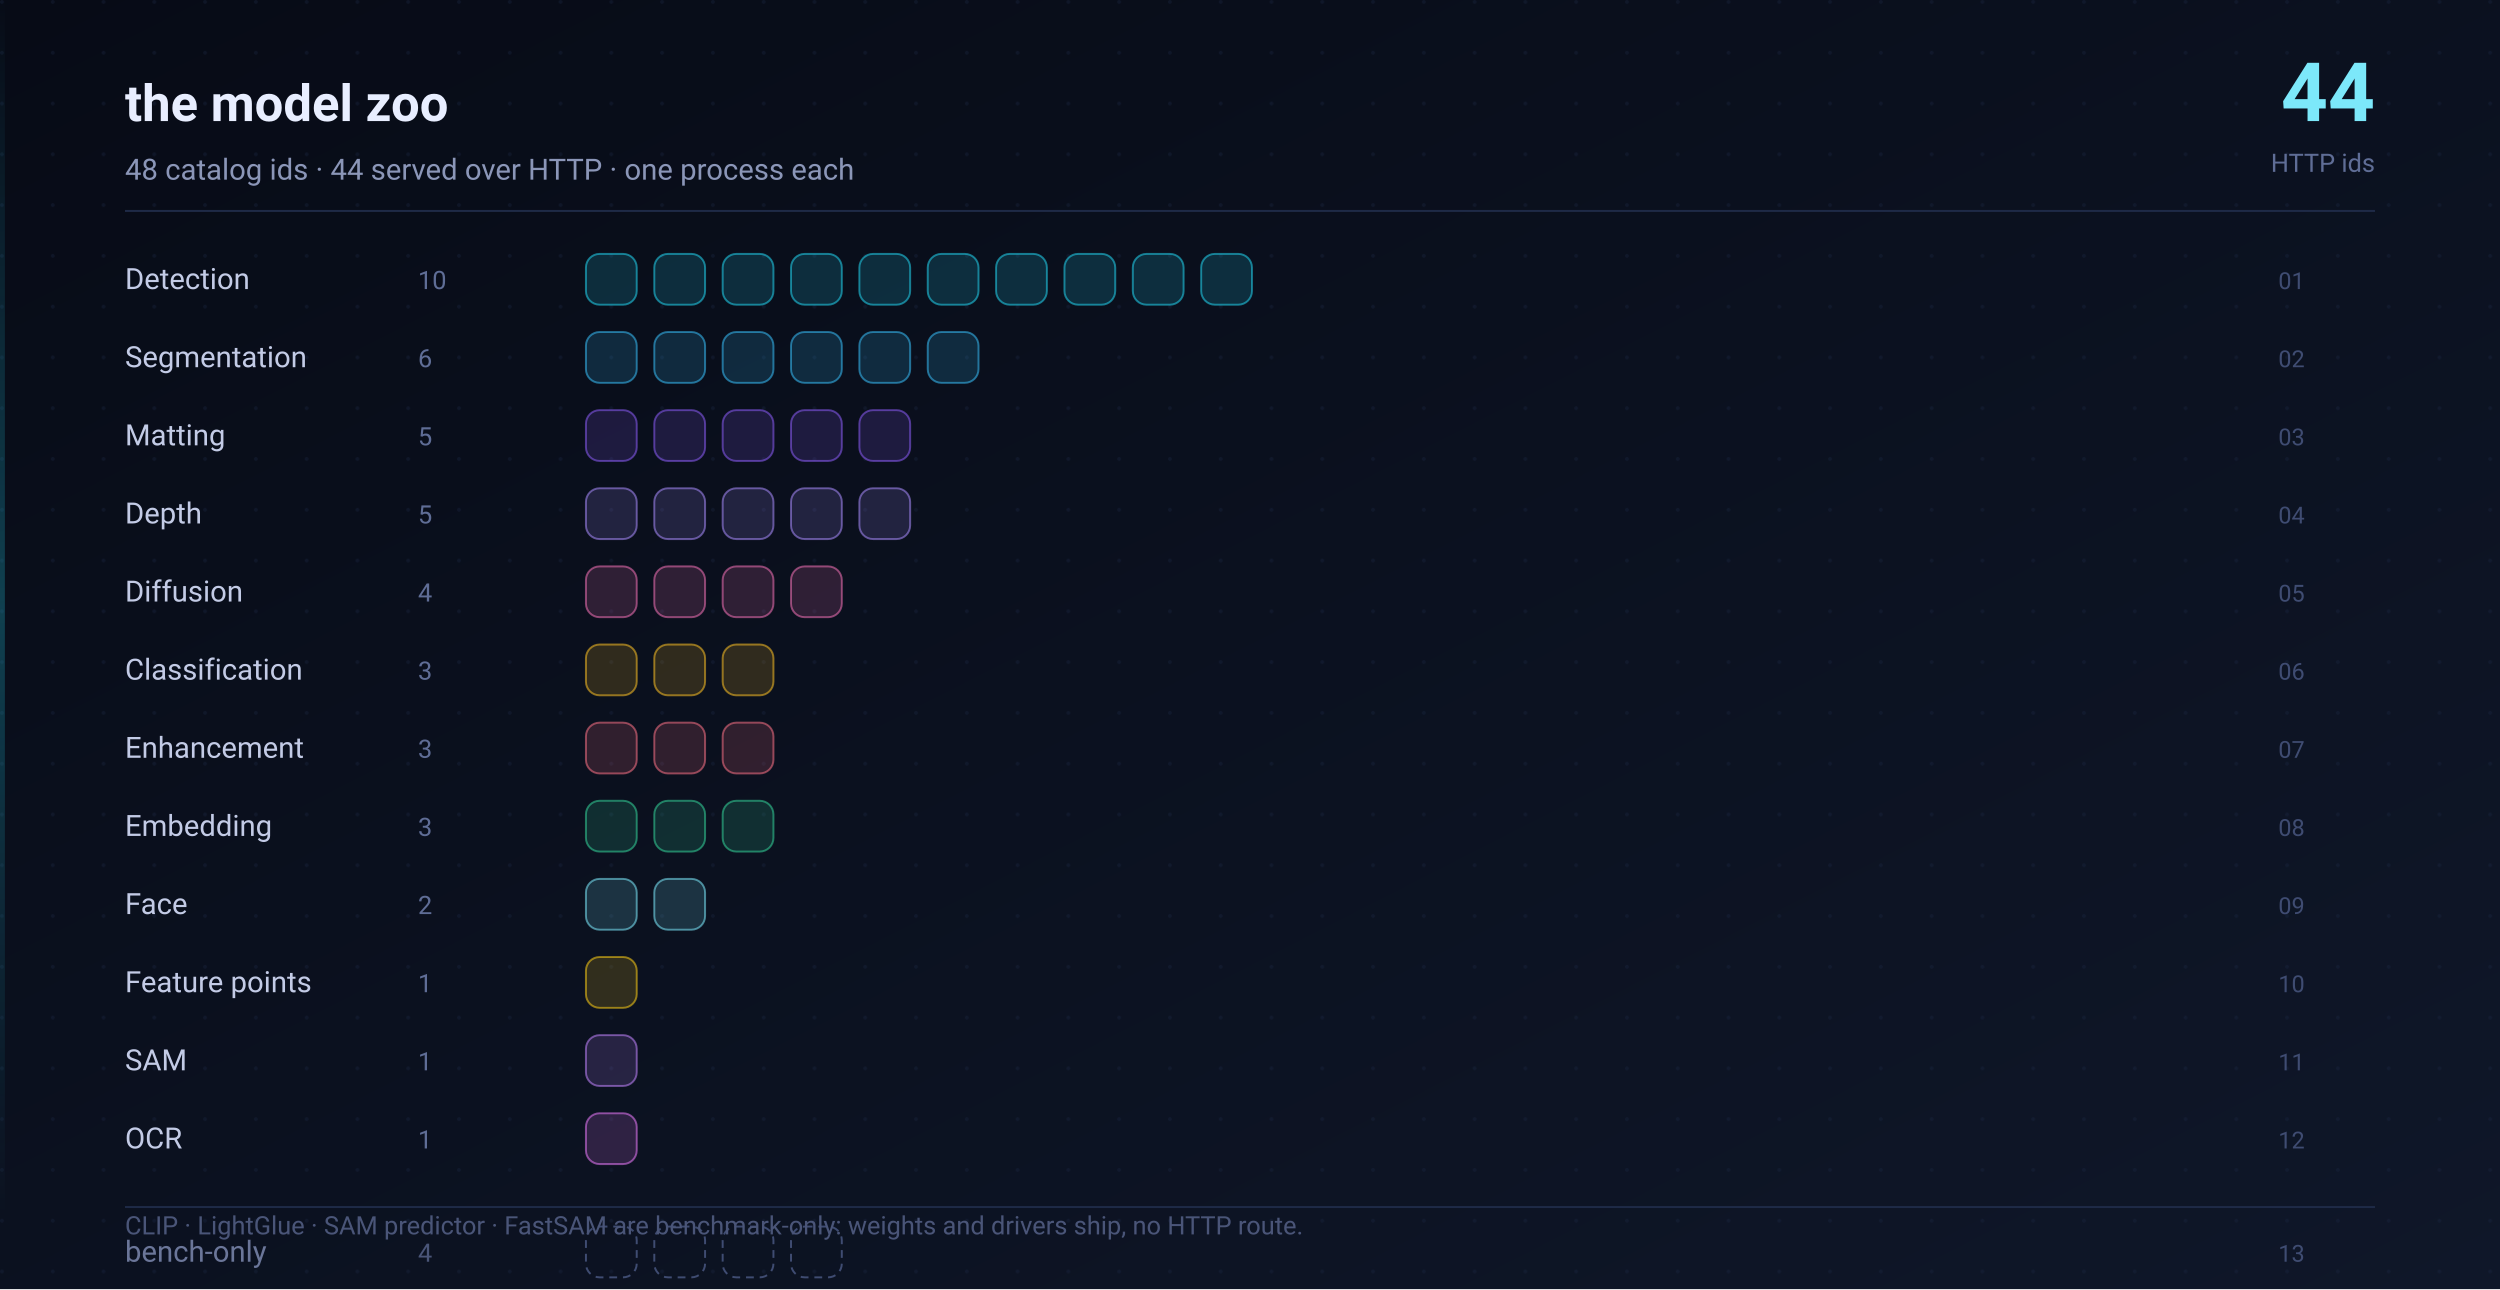
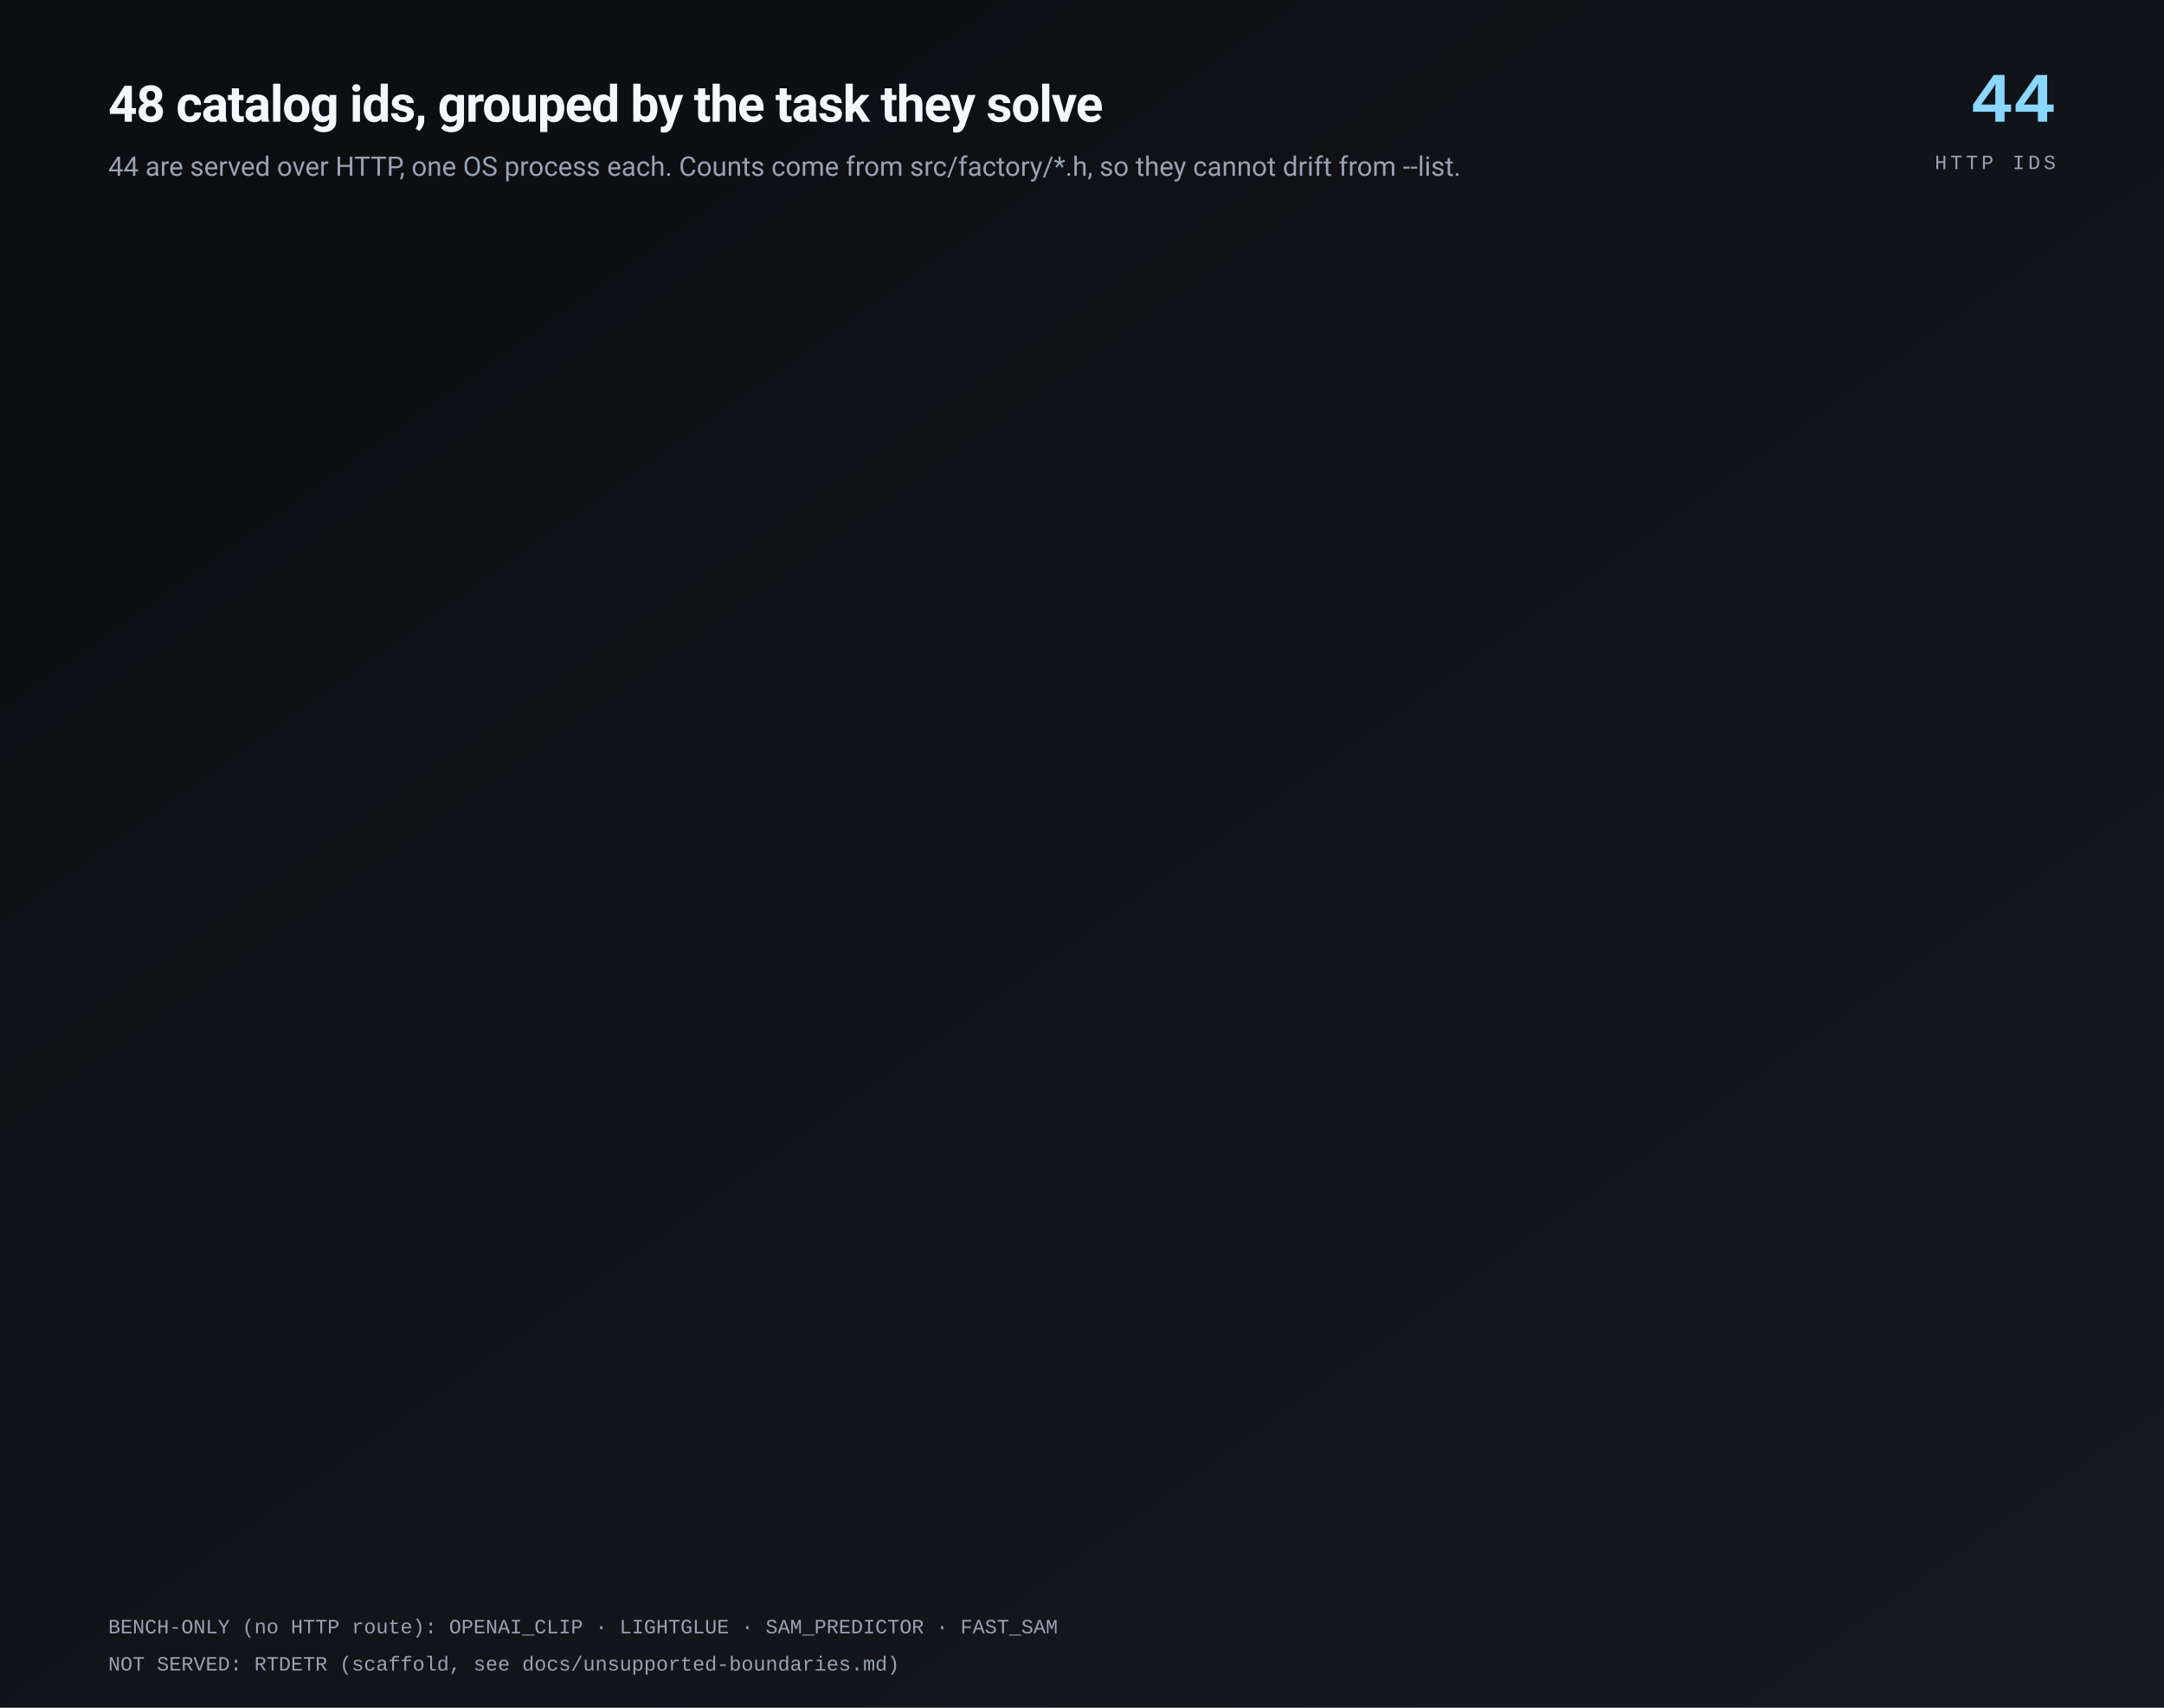
- <svg xmlns="http://www.w3.org/2000/svg" viewBox="0 0 1280 660" width="1280" height="660" role="img" aria-label="model zoo: 48 catalog ids by family">
+ <svg xmlns="http://www.w3.org/2000/svg" viewBox="0 0 1280 1010" width="1280" height="1010" role="img">
  <defs>
-     <linearGradient id="zgbg" x1="0" y1="0" x2="1" y2="1">
-       <stop offset="0%" stop-color="#070b16" />
-       <stop offset="100%" stop-color="#0f1729" />
+     <linearGradient id="bg" x1="0" y1="0" x2="0.9" y2="1">
+       <stop offset="0%" stop-color="#0b0d10" />
+       <stop offset="100%" stop-color="#15191f" />
    </linearGradient>
-     <pattern id="dots" width="26" height="26" patternUnits="userSpaceOnUse">
-       <circle cx="1" cy="1" r="1" fill="#1b2742" />
-     </pattern>
-     <linearGradient id="scan" x1="0" y1="0" x2="0" y2="1">
-       <stop offset="0%" stop-color="#22d3ee" stop-opacity="0" />
-       <stop offset="50%" stop-color="#22d3ee" stop-opacity="0.5" />
-       <stop offset="100%" stop-color="#22d3ee" stop-opacity="0" />
+     <linearGradient id="sheen" x1="0" y1="0" x2="1" y2="0">
+       <stop offset="0%" stop-color="#8ad7ff" stop-opacity="0" />
+       <stop offset="50%" stop-color="#8ad7ff" stop-opacity="0.55" />
+       <stop offset="100%" stop-color="#8ad7ff" stop-opacity="0" />
+       <animate attributeName="x1" values="-0.4;1.1" dur="7s" repeatCount="indefinite" />
+       <animate attributeName="x2" values="0;1.5" dur="7s" repeatCount="indefinite" />
    </linearGradient>
  </defs>
-   <rect width="1280" height="660" fill="url(#zgbg)" />
-   <rect width="1280" height="660" fill="url(#dots)" opacity="0.35" />
+   <rect width="1280" height="1010" fill="url(#bg)" />
  <g font-family="ui-sans-serif,-apple-system,'Segoe UI',Roboto,Helvetica,Arial,sans-serif">
-     <text x="64" y="62" fill="#e8eeff" font-size="26" font-weight="700">the model zoo</text>
-     <text x="64" y="92" fill="#8b96b8" font-size="15">48 catalog ids · 44 served over HTTP · one process each</text>
-     <text x="1216" y="62" fill="#7ce8fa" font-size="42" font-weight="700" text-anchor="end">44</text>
-     <text x="1216" y="88" fill="#5f6d96" font-size="13" text-anchor="end">HTTP ids</text>
-     <line x1="64" y1="108" x2="1216" y2="108" stroke="#1e2a47" />
-     <text x="64" y="148" fill="#c3cbe6" font-size="15">Detection</text>
-     <text x="214" y="148" fill="#5f6d96" font-size="13">10</text>
-     <rect x="300" y="130" width="26" height="26" rx="7" fill="#22d3ee" fill-opacity="0.16" stroke="#22d3ee" stroke-opacity="0.55">
-       <animate attributeName="fill-opacity" values="0.14;0.85;0.14" dur="3.6s" begin="0.0s" repeatCount="indefinite" />
-     </rect>
-     <rect x="335" y="130" width="26" height="26" rx="7" fill="#22d3ee" fill-opacity="0.16" stroke="#22d3ee" stroke-opacity="0.55">
-       <animate attributeName="fill-opacity" values="0.14;0.85;0.14" dur="3.6s" begin="0.06s" repeatCount="indefinite" />
-     </rect>
-     <rect x="370" y="130" width="26" height="26" rx="7" fill="#22d3ee" fill-opacity="0.16" stroke="#22d3ee" stroke-opacity="0.55">
-       <animate attributeName="fill-opacity" values="0.14;0.85;0.14" dur="3.6s" begin="0.12s" repeatCount="indefinite" />
-     </rect>
-     <rect x="405" y="130" width="26" height="26" rx="7" fill="#22d3ee" fill-opacity="0.16" stroke="#22d3ee" stroke-opacity="0.55">
-       <animate attributeName="fill-opacity" values="0.14;0.85;0.14" dur="3.6s" begin="0.18s" repeatCount="indefinite" />
-     </rect>
-     <rect x="440" y="130" width="26" height="26" rx="7" fill="#22d3ee" fill-opacity="0.16" stroke="#22d3ee" stroke-opacity="0.55">
-       <animate attributeName="fill-opacity" values="0.14;0.85;0.14" dur="3.6s" begin="0.24s" repeatCount="indefinite" />
-     </rect>
-     <rect x="475" y="130" width="26" height="26" rx="7" fill="#22d3ee" fill-opacity="0.16" stroke="#22d3ee" stroke-opacity="0.55">
-       <animate attributeName="fill-opacity" values="0.14;0.85;0.14" dur="3.6s" begin="0.3s" repeatCount="indefinite" />
-     </rect>
-     <rect x="510" y="130" width="26" height="26" rx="7" fill="#22d3ee" fill-opacity="0.16" stroke="#22d3ee" stroke-opacity="0.55">
-       <animate attributeName="fill-opacity" values="0.14;0.85;0.14" dur="3.6s" begin="0.36s" repeatCount="indefinite" />
-     </rect>
-     <rect x="545" y="130" width="26" height="26" rx="7" fill="#22d3ee" fill-opacity="0.16" stroke="#22d3ee" stroke-opacity="0.55">
-       <animate attributeName="fill-opacity" values="0.14;0.85;0.14" dur="3.6s" begin="0.42s" repeatCount="indefinite" />
-     </rect>
-     <rect x="580" y="130" width="26" height="26" rx="7" fill="#22d3ee" fill-opacity="0.16" stroke="#22d3ee" stroke-opacity="0.55">
-       <animate attributeName="fill-opacity" values="0.14;0.85;0.14" dur="3.6s" begin="0.48s" repeatCount="indefinite" />
-     </rect>
-     <rect x="615" y="130" width="26" height="26" rx="7" fill="#22d3ee" fill-opacity="0.16" stroke="#22d3ee" stroke-opacity="0.55">
-       <animate attributeName="fill-opacity" values="0.14;0.85;0.14" dur="3.6s" begin="0.54s" repeatCount="indefinite" />
-     </rect>
-     <text x="1180" y="148" fill="#3f4c72" font-size="12" text-anchor="end">01</text>
-     <text x="64" y="188" fill="#c3cbe6" font-size="15">Segmentation</text>
-     <text x="214" y="188" fill="#5f6d96" font-size="13">6</text>
-     <rect x="300" y="170" width="26" height="26" rx="7" fill="#38bdf8" fill-opacity="0.16" stroke="#38bdf8" stroke-opacity="0.55">
-       <animate attributeName="fill-opacity" values="0.14;0.85;0.14" dur="3.6s" begin="0.11s" repeatCount="indefinite" />
-     </rect>
-     <rect x="335" y="170" width="26" height="26" rx="7" fill="#38bdf8" fill-opacity="0.16" stroke="#38bdf8" stroke-opacity="0.55">
-       <animate attributeName="fill-opacity" values="0.14;0.85;0.14" dur="3.6s" begin="0.17s" repeatCount="indefinite" />
-     </rect>
-     <rect x="370" y="170" width="26" height="26" rx="7" fill="#38bdf8" fill-opacity="0.16" stroke="#38bdf8" stroke-opacity="0.55">
-       <animate attributeName="fill-opacity" values="0.14;0.85;0.14" dur="3.6s" begin="0.23s" repeatCount="indefinite" />
-     </rect>
-     <rect x="405" y="170" width="26" height="26" rx="7" fill="#38bdf8" fill-opacity="0.16" stroke="#38bdf8" stroke-opacity="0.55">
-       <animate attributeName="fill-opacity" values="0.14;0.85;0.14" dur="3.6s" begin="0.29s" repeatCount="indefinite" />
-     </rect>
-     <rect x="440" y="170" width="26" height="26" rx="7" fill="#38bdf8" fill-opacity="0.16" stroke="#38bdf8" stroke-opacity="0.55">
-       <animate attributeName="fill-opacity" values="0.14;0.85;0.14" dur="3.6s" begin="0.35s" repeatCount="indefinite" />
-     </rect>
-     <rect x="475" y="170" width="26" height="26" rx="7" fill="#38bdf8" fill-opacity="0.16" stroke="#38bdf8" stroke-opacity="0.55">
-       <animate attributeName="fill-opacity" values="0.14;0.85;0.14" dur="3.6s" begin="0.41s" repeatCount="indefinite" />
-     </rect>
-     <text x="1180" y="188" fill="#3f4c72" font-size="12" text-anchor="end">02</text>
-     <text x="64" y="228" fill="#c3cbe6" font-size="15">Matting</text>
-     <text x="214" y="228" fill="#5f6d96" font-size="13">5</text>
-     <rect x="300" y="210" width="26" height="26" rx="7" fill="#8b5cf6" fill-opacity="0.16" stroke="#8b5cf6" stroke-opacity="0.55">
-       <animate attributeName="fill-opacity" values="0.14;0.85;0.14" dur="3.6s" begin="0.22s" repeatCount="indefinite" />
-     </rect>
-     <rect x="335" y="210" width="26" height="26" rx="7" fill="#8b5cf6" fill-opacity="0.16" stroke="#8b5cf6" stroke-opacity="0.55">
-       <animate attributeName="fill-opacity" values="0.14;0.85;0.14" dur="3.6s" begin="0.28s" repeatCount="indefinite" />
-     </rect>
-     <rect x="370" y="210" width="26" height="26" rx="7" fill="#8b5cf6" fill-opacity="0.16" stroke="#8b5cf6" stroke-opacity="0.55">
-       <animate attributeName="fill-opacity" values="0.14;0.85;0.14" dur="3.6s" begin="0.34s" repeatCount="indefinite" />
-     </rect>
-     <rect x="405" y="210" width="26" height="26" rx="7" fill="#8b5cf6" fill-opacity="0.16" stroke="#8b5cf6" stroke-opacity="0.55">
-       <animate attributeName="fill-opacity" values="0.14;0.85;0.14" dur="3.6s" begin="0.4s" repeatCount="indefinite" />
-     </rect>
-     <rect x="440" y="210" width="26" height="26" rx="7" fill="#8b5cf6" fill-opacity="0.16" stroke="#8b5cf6" stroke-opacity="0.55">
-       <animate attributeName="fill-opacity" values="0.14;0.85;0.14" dur="3.6s" begin="0.46s" repeatCount="indefinite" />
-     </rect>
-     <text x="1180" y="228" fill="#3f4c72" font-size="12" text-anchor="end">03</text>
-     <text x="64" y="268" fill="#c3cbe6" font-size="15">Depth</text>
-     <text x="214" y="268" fill="#5f6d96" font-size="13">5</text>
-     <rect x="300" y="250" width="26" height="26" rx="7" fill="#a78bfa" fill-opacity="0.16" stroke="#a78bfa" stroke-opacity="0.55">
-       <animate attributeName="fill-opacity" values="0.14;0.85;0.14" dur="3.6s" begin="0.33s" repeatCount="indefinite" />
-     </rect>
-     <rect x="335" y="250" width="26" height="26" rx="7" fill="#a78bfa" fill-opacity="0.16" stroke="#a78bfa" stroke-opacity="0.55">
-       <animate attributeName="fill-opacity" values="0.14;0.85;0.14" dur="3.6s" begin="0.39s" repeatCount="indefinite" />
-     </rect>
-     <rect x="370" y="250" width="26" height="26" rx="7" fill="#a78bfa" fill-opacity="0.16" stroke="#a78bfa" stroke-opacity="0.55">
-       <animate attributeName="fill-opacity" values="0.14;0.85;0.14" dur="3.6s" begin="0.45s" repeatCount="indefinite" />
-     </rect>
-     <rect x="405" y="250" width="26" height="26" rx="7" fill="#a78bfa" fill-opacity="0.16" stroke="#a78bfa" stroke-opacity="0.55">
-       <animate attributeName="fill-opacity" values="0.14;0.85;0.14" dur="3.6s" begin="0.51s" repeatCount="indefinite" />
-     </rect>
-     <rect x="440" y="250" width="26" height="26" rx="7" fill="#a78bfa" fill-opacity="0.16" stroke="#a78bfa" stroke-opacity="0.55">
-       <animate attributeName="fill-opacity" values="0.14;0.85;0.14" dur="3.6s" begin="0.57s" repeatCount="indefinite" />
-     </rect>
-     <text x="1180" y="268" fill="#3f4c72" font-size="12" text-anchor="end">04</text>
-     <text x="64" y="308" fill="#c3cbe6" font-size="15">Diffusion</text>
-     <text x="214" y="308" fill="#5f6d96" font-size="13">4</text>
-     <rect x="300" y="290" width="26" height="26" rx="7" fill="#f472b6" fill-opacity="0.16" stroke="#f472b6" stroke-opacity="0.55">
-       <animate attributeName="fill-opacity" values="0.14;0.85;0.14" dur="3.6s" begin="0.44s" repeatCount="indefinite" />
-     </rect>
-     <rect x="335" y="290" width="26" height="26" rx="7" fill="#f472b6" fill-opacity="0.16" stroke="#f472b6" stroke-opacity="0.55">
-       <animate attributeName="fill-opacity" values="0.14;0.85;0.14" dur="3.6s" begin="0.5s" repeatCount="indefinite" />
-     </rect>
-     <rect x="370" y="290" width="26" height="26" rx="7" fill="#f472b6" fill-opacity="0.16" stroke="#f472b6" stroke-opacity="0.55">
-       <animate attributeName="fill-opacity" values="0.14;0.85;0.14" dur="3.6s" begin="0.56s" repeatCount="indefinite" />
-     </rect>
-     <rect x="405" y="290" width="26" height="26" rx="7" fill="#f472b6" fill-opacity="0.16" stroke="#f472b6" stroke-opacity="0.55">
-       <animate attributeName="fill-opacity" values="0.14;0.85;0.14" dur="3.6s" begin="0.62s" repeatCount="indefinite" />
-     </rect>
-     <text x="1180" y="308" fill="#3f4c72" font-size="12" text-anchor="end">05</text>
-     <text x="64" y="348" fill="#c3cbe6" font-size="15">Classification</text>
-     <text x="214" y="348" fill="#5f6d96" font-size="13">3</text>
-     <rect x="300" y="330" width="26" height="26" rx="7" fill="#fbbf24" fill-opacity="0.16" stroke="#fbbf24" stroke-opacity="0.55">
-       <animate attributeName="fill-opacity" values="0.14;0.85;0.14" dur="3.6s" begin="0.55s" repeatCount="indefinite" />
-     </rect>
-     <rect x="335" y="330" width="26" height="26" rx="7" fill="#fbbf24" fill-opacity="0.16" stroke="#fbbf24" stroke-opacity="0.55">
-       <animate attributeName="fill-opacity" values="0.14;0.85;0.14" dur="3.6s" begin="0.61s" repeatCount="indefinite" />
-     </rect>
-     <rect x="370" y="330" width="26" height="26" rx="7" fill="#fbbf24" fill-opacity="0.16" stroke="#fbbf24" stroke-opacity="0.55">
-       <animate attributeName="fill-opacity" values="0.14;0.85;0.14" dur="3.6s" begin="0.67s" repeatCount="indefinite" />
-     </rect>
-     <text x="1180" y="348" fill="#3f4c72" font-size="12" text-anchor="end">06</text>
-     <text x="64" y="388" fill="#c3cbe6" font-size="15">Enhancement</text>
-     <text x="214" y="388" fill="#5f6d96" font-size="13">3</text>
-     <rect x="300" y="370" width="26" height="26" rx="7" fill="#fb7185" fill-opacity="0.16" stroke="#fb7185" stroke-opacity="0.55">
-       <animate attributeName="fill-opacity" values="0.14;0.85;0.14" dur="3.6s" begin="0.66s" repeatCount="indefinite" />
-     </rect>
-     <rect x="335" y="370" width="26" height="26" rx="7" fill="#fb7185" fill-opacity="0.16" stroke="#fb7185" stroke-opacity="0.55">
-       <animate attributeName="fill-opacity" values="0.14;0.85;0.14" dur="3.6s" begin="0.72s" repeatCount="indefinite" />
-     </rect>
-     <rect x="370" y="370" width="26" height="26" rx="7" fill="#fb7185" fill-opacity="0.16" stroke="#fb7185" stroke-opacity="0.55">
-       <animate attributeName="fill-opacity" values="0.14;0.85;0.14" dur="3.6s" begin="0.78s" repeatCount="indefinite" />
-     </rect>
-     <text x="1180" y="388" fill="#3f4c72" font-size="12" text-anchor="end">07</text>
-     <text x="64" y="428" fill="#c3cbe6" font-size="15">Embedding</text>
-     <text x="214" y="428" fill="#5f6d96" font-size="13">3</text>
-     <rect x="300" y="410" width="26" height="26" rx="7" fill="#34d399" fill-opacity="0.16" stroke="#34d399" stroke-opacity="0.55">
-       <animate attributeName="fill-opacity" values="0.14;0.85;0.14" dur="3.6s" begin="0.77s" repeatCount="indefinite" />
-     </rect>
-     <rect x="335" y="410" width="26" height="26" rx="7" fill="#34d399" fill-opacity="0.16" stroke="#34d399" stroke-opacity="0.55">
-       <animate attributeName="fill-opacity" values="0.14;0.85;0.14" dur="3.6s" begin="0.83s" repeatCount="indefinite" />
-     </rect>
-     <rect x="370" y="410" width="26" height="26" rx="7" fill="#34d399" fill-opacity="0.16" stroke="#34d399" stroke-opacity="0.55">
-       <animate attributeName="fill-opacity" values="0.14;0.85;0.14" dur="3.6s" begin="0.89s" repeatCount="indefinite" />
-     </rect>
-     <text x="1180" y="428" fill="#3f4c72" font-size="12" text-anchor="end">08</text>
-     <text x="64" y="468" fill="#c3cbe6" font-size="15">Face</text>
-     <text x="214" y="468" fill="#5f6d96" font-size="13">2</text>
-     <rect x="300" y="450" width="26" height="26" rx="7" fill="#7ce8fa" fill-opacity="0.16" stroke="#7ce8fa" stroke-opacity="0.55">
-       <animate attributeName="fill-opacity" values="0.14;0.85;0.14" dur="3.6s" begin="0.88s" repeatCount="indefinite" />
-     </rect>
-     <rect x="335" y="450" width="26" height="26" rx="7" fill="#7ce8fa" fill-opacity="0.16" stroke="#7ce8fa" stroke-opacity="0.55">
-       <animate attributeName="fill-opacity" values="0.14;0.85;0.14" dur="3.6s" begin="0.94s" repeatCount="indefinite" />
-     </rect>
-     <text x="1180" y="468" fill="#3f4c72" font-size="12" text-anchor="end">09</text>
-     <text x="64" y="508" fill="#c3cbe6" font-size="15">Feature points</text>
-     <text x="214" y="508" fill="#5f6d96" font-size="13">1</text>
-     <rect x="300" y="490" width="26" height="26" rx="7" fill="#facc15" fill-opacity="0.16" stroke="#facc15" stroke-opacity="0.55">
-       <animate attributeName="fill-opacity" values="0.14;0.85;0.14" dur="3.6s" begin="0.99s" repeatCount="indefinite" />
-     </rect>
-     <text x="1180" y="508" fill="#3f4c72" font-size="12" text-anchor="end">10</text>
-     <text x="64" y="548" fill="#c3cbe6" font-size="15">SAM</text>
-     <text x="214" y="548" fill="#5f6d96" font-size="13">1</text>
-     <rect x="300" y="530" width="26" height="26" rx="7" fill="#c084fc" fill-opacity="0.16" stroke="#c084fc" stroke-opacity="0.55">
-       <animate attributeName="fill-opacity" values="0.14;0.85;0.14" dur="3.6s" begin="1.1s" repeatCount="indefinite" />
-     </rect>
-     <text x="1180" y="548" fill="#3f4c72" font-size="12" text-anchor="end">11</text>
-     <text x="64" y="588" fill="#c3cbe6" font-size="15">OCR</text>
-     <text x="214" y="588" fill="#5f6d96" font-size="13">1</text>
-     <rect x="300" y="570" width="26" height="26" rx="7" fill="#e879f9" fill-opacity="0.16" stroke="#e879f9" stroke-opacity="0.55">
-       <animate attributeName="fill-opacity" values="0.14;0.85;0.14" dur="3.6s" begin="1.21s" repeatCount="indefinite" />
-     </rect>
-     <text x="1180" y="588" fill="#3f4c72" font-size="12" text-anchor="end">12</text>
-     <line x1="64" y1="618" x2="1216" y2="618" stroke="#1e2a47" />
-     <text x="64" y="646" fill="#6b7699" font-size="15">bench-only</text>
-     <text x="214" y="646" fill="#4a5578" font-size="13">4</text>
-     <rect x="300" y="628" width="26" height="26" rx="7" fill="none" stroke="#3f4c72" stroke-dasharray="4 3">
-       <animate attributeName="stroke-opacity" values="0.3;0.9;0.3" dur="4s" begin="0.0s" repeatCount="indefinite" />
-     </rect>
-     <rect x="335" y="628" width="26" height="26" rx="7" fill="none" stroke="#3f4c72" stroke-dasharray="4 3">
-       <animate attributeName="stroke-opacity" values="0.3;0.9;0.3" dur="4s" begin="0.2s" repeatCount="indefinite" />
-     </rect>
-     <rect x="370" y="628" width="26" height="26" rx="7" fill="none" stroke="#3f4c72" stroke-dasharray="4 3">
-       <animate attributeName="stroke-opacity" values="0.3;0.9;0.3" dur="4s" begin="0.4s" repeatCount="indefinite" />
-     </rect>
-     <rect x="405" y="628" width="26" height="26" rx="7" fill="none" stroke="#3f4c72" stroke-dasharray="4 3">
-       <animate attributeName="stroke-opacity" values="0.3;0.9;0.3" dur="4s" begin="0.6s" repeatCount="indefinite" />
-     </rect>
-     <text x="1180" y="646" fill="#3f4c72" font-size="12" text-anchor="end">13</text>
-     <text x="64" y="632" fill="#4a5578" font-size="13">CLIP · LightGlue · SAM predictor · FastSAM are benchmark-only: weights and drivers ship, no HTTP route.</text>
-     <rect x="0" y="0" width="2.5" height="620" fill="url(#scan)" opacity="0.5">
-       <animate attributeName="x" values="0;1280" dur="9s" repeatCount="indefinite" />
-     </rect>
+     <text x="64" y="72" fill="#f4f7fb" font-size="30" font-weight="700" letter-spacing="-0.6">48 catalog ids, grouped by the task they solve</text>
+     <text x="64" y="104" fill="#98a2b3" font-size="16">44 are served over HTTP, one OS process each. Counts come from src/factory/*.h, so they cannot drift from --list.</text>
+     <text x="1216" y="72" fill="#8ad7ff" font-size="42" font-weight="700" text-anchor="end" font-family="ui-monospace,SFMono-Regular,Menlo,Consolas,'Liberation Mono',monospace">44</text>
+     <text x="1216" y="100" fill="#98a2b3" font-size="12" text-anchor="end" font-family="ui-monospace,SFMono-Regular,Menlo,Consolas,'Liberation Mono',monospace" letter-spacing="2">HTTP IDS</text>
+   </g>
+   <g opacity="0" transform="translate(0,8)">
+     <animate attributeName="opacity" values="0;1" dur="0.6s" begin="0.00s" fill="freeze" />
+     <animateTransform attributeName="transform" type="translate" values="0,8;0,0" dur="0.6s" begin="0.00s" fill="freeze" />
+     <rect x="64" y="150" width="380" height="196" rx="18" fill="#ffffff" fill-opacity="0.045" stroke="#ffffff" stroke-opacity="0.12" />
+     <rect x="64" y="150" width="380" height="1" rx="0.5" fill="#ffffff" fill-opacity="0.18" />
+     <g transform="translate(88,180)" fill="none" stroke="#8ad7ff" stroke-width="1.6" stroke-linecap="round" stroke-linejoin="round" color="#8ad7ff">
+       <g transform="scale(1.15)">
+         <rect x="3" y="4" width="18" height="14" rx="2" />
+         <rect x="7" y="8" width="7" height="6" rx="1" />
+         <line x1="14" y1="11" x2="19" y2="11" />
+       </g>
+     </g>
+     <g font-family="ui-sans-serif,-apple-system,'Segoe UI',Roboto,Helvetica,Arial,sans-serif">
+       <text x="144" y="192" fill="#f4f7fb" font-size="19" font-weight="600">Detection</text>
+       <text x="144" y="214" fill="#98a2b3" font-size="13">目标检测</text>
+       <text x="88" y="258" fill="#98a2b3" font-size="13">boxes + class + score for every object in the frame</text>
+       <text x="88" y="302" fill="#f4f7fb" font-size="11.5" font-family="ui-monospace,SFMono-Regular,Menlo,Consolas,'Liberation Mono',monospace" opacity="0.75">yolov8 n/s/l/x · yolov5l · yolov6s · yolov7/7x · nanodet×2</text>
+       <text x="420" y="192" fill="#8ad7ff" font-size="13" text-anchor="end" font-family="ui-monospace,SFMono-Regular,Menlo,Consolas,'Liberation Mono',monospace">10</text>
+     </g>
+   </g>
+   <g opacity="0" transform="translate(0,8)">
+     <animate attributeName="opacity" values="0;1" dur="0.6s" begin="0.05s" fill="freeze" />
+     <animateTransform attributeName="transform" type="translate" values="0,8;0,0" dur="0.6s" begin="0.05s" fill="freeze" />
+     <rect x="466" y="150" width="380" height="196" rx="18" fill="#ffffff" fill-opacity="0.045" stroke="#ffffff" stroke-opacity="0.12" />
+     <rect x="466" y="150" width="380" height="1" rx="0.5" fill="#ffffff" fill-opacity="0.18" />
+     <g transform="translate(490,180)" fill="none" stroke="#8ad7ff" stroke-width="1.6" stroke-linecap="round" stroke-linejoin="round" color="#8ad7ff">
+       <g transform="scale(1.15)">
+         <circle cx="12" cy="12" r="8" />
+         <circle cx="9" cy="10" r="0.9" fill="currentColor" stroke="none" />
+         <circle cx="15" cy="10" r="0.9" fill="currentColor" stroke="none" />
+         <path d="M8.5 15c1 1.4 2.2 2 3.5 2s2.5-.6 3.5-2" />
+       </g>
+     </g>
+     <g font-family="ui-sans-serif,-apple-system,'Segoe UI',Roboto,Helvetica,Arial,sans-serif">
+       <text x="546" y="192" fill="#f4f7fb" font-size="19" font-weight="600">Face</text>
+       <text x="546" y="214" fill="#98a2b3" font-size="13">人脸检测</text>
+       <text x="490" y="258" fill="#98a2b3" font-size="13">face boxes with five landmarks, ready for align/crop</text>
+       <text x="490" y="302" fill="#f4f7fb" font-size="11.5" font-family="ui-monospace,SFMono-Regular,Menlo,Consolas,'Liberation Mono',monospace" opacity="0.75">libface (YuNet) · centerface</text>
+       <text x="822" y="192" fill="#8ad7ff" font-size="13" text-anchor="end" font-family="ui-monospace,SFMono-Regular,Menlo,Consolas,'Liberation Mono',monospace">02</text>
+     </g>
+   </g>
+   <g opacity="0" transform="translate(0,8)">
+     <animate attributeName="opacity" values="0;1" dur="0.6s" begin="0.10s" fill="freeze" />
+     <animateTransform attributeName="transform" type="translate" values="0,8;0,0" dur="0.6s" begin="0.10s" fill="freeze" />
+     <rect x="868" y="150" width="380" height="196" rx="18" fill="#ffffff" fill-opacity="0.045" stroke="#ffffff" stroke-opacity="0.12" />
+     <rect x="868" y="150" width="380" height="1" rx="0.5" fill="#ffffff" fill-opacity="0.18" />
+     <g transform="translate(892,180)" fill="none" stroke="#8ad7ff" stroke-width="1.6" stroke-linecap="round" stroke-linejoin="round" color="#8ad7ff">
+       <g transform="scale(1.15)">
+         <rect x="3" y="4" width="18" height="14" rx="2" />
+         <path d="M3 12h18" />
+         <path d="M7 12v6M13 12v6" />
+       </g>
+     </g>
+     <g font-family="ui-sans-serif,-apple-system,'Segoe UI',Roboto,Helvetica,Arial,sans-serif">
+       <text x="948" y="192" fill="#f4f7fb" font-size="19" font-weight="600">Segmentation</text>
+       <text x="948" y="214" fill="#98a2b3" font-size="13">语义分割</text>
+       <text x="892" y="258" fill="#98a2b3" font-size="13">per-pixel class mask at the requested resolution</text>
+       <text x="892" y="302" fill="#f4f7fb" font-size="11.5" font-family="ui-monospace,SFMono-Regular,Menlo,Consolas,'Liberation Mono',monospace" opacity="0.75">bisenetv2 · pphuman×3 · hrnet · msocrnet</text>
+       <text x="1224" y="192" fill="#8ad7ff" font-size="13" text-anchor="end" font-family="ui-monospace,SFMono-Regular,Menlo,Consolas,'Liberation Mono',monospace">06</text>
+     </g>
+   </g>
+   <g opacity="0" transform="translate(0,8)">
+     <animate attributeName="opacity" values="0;1" dur="0.6s" begin="0.15s" fill="freeze" />
+     <animateTransform attributeName="transform" type="translate" values="0,8;0,0" dur="0.6s" begin="0.15s" fill="freeze" />
+     <rect x="64" y="366" width="380" height="196" rx="18" fill="#ffffff" fill-opacity="0.045" stroke="#ffffff" stroke-opacity="0.12" />
+     <rect x="64" y="366" width="380" height="1" rx="0.5" fill="#ffffff" fill-opacity="0.18" />
+     <g transform="translate(88,396)" fill="none" stroke="#8ad7ff" stroke-width="1.6" stroke-linecap="round" stroke-linejoin="round" color="#8ad7ff">
+       <g transform="scale(1.15)">
+         <rect x="3" y="4" width="18" height="14" rx="2" />
+         <path d="M3 18L21 4" />
+       </g>
+     </g>
+     <g font-family="ui-sans-serif,-apple-system,'Segoe UI',Roboto,Helvetica,Arial,sans-serif">
+       <text x="144" y="408" fill="#f4f7fb" font-size="19" font-weight="600">Matting</text>
+       <text x="144" y="430" fill="#98a2b3" font-size="13">人像抠图</text>
+       <text x="88" y="474" fill="#98a2b3" font-size="13">alpha matte plus composited foreground for portraits</text>
+       <text x="88" y="518" fill="#f4f7fb" font-size="11.5" font-family="ui-monospace,SFMono-Regular,Menlo,Consolas,'Liberation Mono',monospace" opacity="0.75">modnet · ppmatting×4 (512/1024/resnet34/v2)</text>
+       <text x="420" y="408" fill="#8ad7ff" font-size="13" text-anchor="end" font-family="ui-monospace,SFMono-Regular,Menlo,Consolas,'Liberation Mono',monospace">05</text>
+     </g>
+   </g>
+   <g opacity="0" transform="translate(0,8)">
+     <animate attributeName="opacity" values="0;1" dur="0.6s" begin="0.20s" fill="freeze" />
+     <animateTransform attributeName="transform" type="translate" values="0,8;0,0" dur="0.6s" begin="0.20s" fill="freeze" />
+     <rect x="466" y="366" width="380" height="196" rx="18" fill="#ffffff" fill-opacity="0.045" stroke="#ffffff" stroke-opacity="0.12" />
+     <rect x="466" y="366" width="380" height="1" rx="0.5" fill="#ffffff" fill-opacity="0.18" />
+     <g transform="translate(490,396)" fill="none" stroke="#8ad7ff" stroke-width="1.6" stroke-linecap="round" stroke-linejoin="round" color="#8ad7ff">
+       <g transform="scale(1.15)">
+         <rect x="4" y="4" width="7" height="7" rx="1" />
+         <path d="M14 20V9m0 0l-3 3m3-3l3 3" />
+         <path d="M17 20h3" />
+       </g>
+     </g>
+     <g font-family="ui-sans-serif,-apple-system,'Segoe UI',Roboto,Helvetica,Arial,sans-serif">
+       <text x="546" y="408" fill="#f4f7fb" font-size="19" font-weight="600">Enhancement</text>
+       <text x="546" y="430" fill="#98a2b3" font-size="13">图像增强 / 超分</text>
+       <text x="490" y="474" fill="#98a2b3" font-size="13">super-resolution and deraining, sized by the network</text>
+       <text x="490" y="518" fill="#f4f7fb" font-size="11.5" font-family="ui-monospace,SFMono-Regular,Menlo,Consolas,'Liberation Mono',monospace" opacity="0.75">real-esrgan ×4 · enlightengan · attentive-gan</text>
+       <text x="822" y="408" fill="#8ad7ff" font-size="13" text-anchor="end" font-family="ui-monospace,SFMono-Regular,Menlo,Consolas,'Liberation Mono',monospace">03</text>
+     </g>
+   </g>
+   <g opacity="0" transform="translate(0,8)">
+     <animate attributeName="opacity" values="0;1" dur="0.6s" begin="0.25s" fill="freeze" />
+     <animateTransform attributeName="transform" type="translate" values="0,8;0,0" dur="0.6s" begin="0.25s" fill="freeze" />
+     <rect x="868" y="366" width="380" height="196" rx="18" fill="#ffffff" fill-opacity="0.045" stroke="#ffffff" stroke-opacity="0.12" />
+     <rect x="868" y="366" width="380" height="1" rx="0.5" fill="#ffffff" fill-opacity="0.18" />
+     <g transform="translate(892,396)" fill="none" stroke="#8ad7ff" stroke-width="1.6" stroke-linecap="round" stroke-linejoin="round" color="#8ad7ff">
+       <g transform="scale(1.15)">
+         <rect x="3" y="4" width="18" height="14" rx="2" />
+         <path d="M3 15c3-1 4-4 7-4s4 3 6 3 3-1 5-2" />
+       </g>
+     </g>
+     <g font-family="ui-sans-serif,-apple-system,'Segoe UI',Roboto,Helvetica,Arial,sans-serif">
+       <text x="948" y="408" fill="#f4f7fb" font-size="19" font-weight="600">Depth</text>
+       <text x="948" y="430" fill="#98a2b3" font-size="13">单目深度</text>
+       <text x="892" y="474" fill="#98a2b3" font-size="13">relative depth map from a single RGB frame</text>
+       <text x="892" y="518" fill="#f4f7fb" font-size="11.5" font-family="ui-monospace,SFMono-Regular,Menlo,Consolas,'Liberation Mono',monospace" opacity="0.75">depth-anything×3 · metric3d 512/1088</text>
+       <text x="1224" y="408" fill="#8ad7ff" font-size="13" text-anchor="end" font-family="ui-monospace,SFMono-Regular,Menlo,Consolas,'Liberation Mono',monospace">05</text>
+     </g>
+   </g>
+   <g opacity="0" transform="translate(0,8)">
+     <animate attributeName="opacity" values="0;1" dur="0.6s" begin="0.30s" fill="freeze" />
+     <animateTransform attributeName="transform" type="translate" values="0,8;0,0" dur="0.6s" begin="0.30s" fill="freeze" />
+     <rect x="64" y="582" width="380" height="196" rx="18" fill="#ffffff" fill-opacity="0.045" stroke="#ffffff" stroke-opacity="0.12" />
+     <rect x="64" y="582" width="380" height="1" rx="0.5" fill="#ffffff" fill-opacity="0.18" />
+     <g transform="translate(88,612)" fill="none" stroke="#8ad7ff" stroke-width="1.6" stroke-linecap="round" stroke-linejoin="round" color="#8ad7ff">
+       <g transform="scale(1.15)">
+         <line x1="6" y1="20" x2="6" y2="12" />
+         <line x1="12" y1="20" x2="12" y2="7" />
+         <line x1="18" y1="20" x2="18" y2="10" />
+       </g>
+     </g>
+     <g font-family="ui-sans-serif,-apple-system,'Segoe UI',Roboto,Helvetica,Arial,sans-serif">
+       <text x="144" y="624" fill="#f4f7fb" font-size="19" font-weight="600">Classification</text>
+       <text x="144" y="646" fill="#98a2b3" font-size="13">图像分类</text>
+       <text x="88" y="690" fill="#98a2b3" font-size="13">top-k scores over the trained label set</text>
+       <text x="88" y="734" fill="#f4f7fb" font-size="11.5" font-family="ui-monospace,SFMono-Regular,Menlo,Consolas,'Liberation Mono',monospace" opacity="0.75">mobilenetv2 · resnet · densenet</text>
+       <text x="420" y="624" fill="#8ad7ff" font-size="13" text-anchor="end" font-family="ui-monospace,SFMono-Regular,Menlo,Consolas,'Liberation Mono',monospace">03</text>
+     </g>
+   </g>
+   <g opacity="0" transform="translate(0,8)">
+     <animate attributeName="opacity" values="0;1" dur="0.6s" begin="0.35s" fill="freeze" />
+     <animateTransform attributeName="transform" type="translate" values="0,8;0,0" dur="0.6s" begin="0.35s" fill="freeze" />
+     <rect x="466" y="582" width="380" height="196" rx="18" fill="#ffffff" fill-opacity="0.045" stroke="#ffffff" stroke-opacity="0.12" />
+     <rect x="466" y="582" width="380" height="1" rx="0.5" fill="#ffffff" fill-opacity="0.18" />
+     <g transform="translate(490,612)" fill="none" stroke="#8ad7ff" stroke-width="1.6" stroke-linecap="round" stroke-linejoin="round" color="#8ad7ff">
+       <g transform="scale(1.15)">
+         <circle cx="5" cy="12" r="1.6" />
+         <circle cx="12" cy="6" r="1.6" />
+         <circle cx="12" cy="18" r="1.6" />
+         <circle cx="19" cy="12" r="1.6" />
+         <path d="M6.4 11.2l4.2-4M6.4 12.8l4.2 4M13.6 7.2l4.2 3.6M13.6 16.8l4.2-3.6" />
+       </g>
+     </g>
+     <g font-family="ui-sans-serif,-apple-system,'Segoe UI',Roboto,Helvetica,Arial,sans-serif">
+       <text x="546" y="624" fill="#f4f7fb" font-size="19" font-weight="600">Embedding</text>
+       <text x="546" y="646" fill="#98a2b3" font-size="13">特征嵌入</text>
+       <text x="490" y="690" fill="#98a2b3" font-size="13">L2-normalised vectors for retrieval and matching</text>
+       <text x="490" y="734" fill="#f4f7fb" font-size="11.5" font-family="ui-monospace,SFMono-Regular,Menlo,Consolas,'Liberation Mono',monospace" opacity="0.75">dinov2 vit-s/b/l</text>
+       <text x="822" y="624" fill="#8ad7ff" font-size="13" text-anchor="end" font-family="ui-monospace,SFMono-Regular,Menlo,Consolas,'Liberation Mono',monospace">03</text>
+     </g>
+   </g>
+   <g opacity="0" transform="translate(0,8)">
+     <animate attributeName="opacity" values="0;1" dur="0.6s" begin="0.40s" fill="freeze" />
+     <animateTransform attributeName="transform" type="translate" values="0,8;0,0" dur="0.6s" begin="0.40s" fill="freeze" />
+     <rect x="868" y="582" width="380" height="196" rx="18" fill="#ffffff" fill-opacity="0.045" stroke="#ffffff" stroke-opacity="0.12" />
+     <rect x="868" y="582" width="380" height="1" rx="0.5" fill="#ffffff" fill-opacity="0.18" />
+     <g transform="translate(892,612)" fill="none" stroke="#8ad7ff" stroke-width="1.6" stroke-linecap="round" stroke-linejoin="round" color="#8ad7ff">
+       <g transform="scale(1.15)">
+         <rect x="3" y="4" width="18" height="14" rx="2" stroke-dasharray="3 2" />
+         <circle cx="9" cy="9" r="1.6" />
+         <circle cx="15" cy="13" r="1.6" />
+       </g>
+     </g>
+     <g font-family="ui-sans-serif,-apple-system,'Segoe UI',Roboto,Helvetica,Arial,sans-serif">
+       <text x="948" y="624" fill="#f4f7fb" font-size="19" font-weight="600">SAM</text>
+       <text x="948" y="646" fill="#98a2b3" font-size="13">可提示分割</text>
+       <text x="892" y="690" fill="#98a2b3" font-size="13">masks from points, boxes or an automatic grid</text>
+       <text x="892" y="734" fill="#f4f7fb" font-size="11.5" font-family="ui-monospace,SFMono-Regular,Menlo,Consolas,'Liberation Mono',monospace" opacity="0.75">SAM_AMG (auto mask generator)</text>
+       <text x="1224" y="624" fill="#8ad7ff" font-size="13" text-anchor="end" font-family="ui-monospace,SFMono-Regular,Menlo,Consolas,'Liberation Mono',monospace">01</text>
+     </g>
+   </g>
+   <g opacity="0" transform="translate(0,8)">
+     <animate attributeName="opacity" values="0;1" dur="0.6s" begin="0.45s" fill="freeze" />
+     <animateTransform attributeName="transform" type="translate" values="0,8;0,0" dur="0.6s" begin="0.45s" fill="freeze" />
+     <rect x="64" y="798" width="380" height="196" rx="18" fill="#ffffff" fill-opacity="0.045" stroke="#ffffff" stroke-opacity="0.12" />
+     <rect x="64" y="798" width="380" height="1" rx="0.5" fill="#ffffff" fill-opacity="0.18" />
+     <g transform="translate(88,828)" fill="none" stroke="#8ad7ff" stroke-width="1.6" stroke-linecap="round" stroke-linejoin="round" color="#8ad7ff">
+       <g transform="scale(1.15)">
+         <circle cx="6" cy="7" r="1.5" />
+         <circle cx="18" cy="6" r="1.5" />
+         <circle cx="10" cy="17" r="1.5" />
+         <circle cx="18" cy="16" r="1.5" />
+         <path d="M6 7l4 10M18 6l0 10M10 17l8-1" />
+       </g>
+     </g>
+     <g font-family="ui-sans-serif,-apple-system,'Segoe UI',Roboto,Helvetica,Arial,sans-serif">
+       <text x="144" y="840" fill="#f4f7fb" font-size="19" font-weight="600">Feature points</text>
+       <text x="144" y="862" fill="#98a2b3" font-size="13">特征点匹配</text>
+       <text x="88" y="906" fill="#98a2b3" font-size="13">keypoints, descriptors and match indices</text>
+       <text x="88" y="950" fill="#f4f7fb" font-size="11.5" font-family="ui-monospace,SFMono-Regular,Menlo,Consolas,'Liberation Mono',monospace" opacity="0.75">superpoint (+ LightGlue, bench-only)</text>
+       <text x="420" y="840" fill="#8ad7ff" font-size="13" text-anchor="end" font-family="ui-monospace,SFMono-Regular,Menlo,Consolas,'Liberation Mono',monospace">01</text>
+     </g>
+   </g>
+   <g opacity="0" transform="translate(0,8)">
+     <animate attributeName="opacity" values="0;1" dur="0.6s" begin="0.50s" fill="freeze" />
+     <animateTransform attributeName="transform" type="translate" values="0,8;0,0" dur="0.6s" begin="0.50s" fill="freeze" />
+     <rect x="466" y="798" width="380" height="196" rx="18" fill="#ffffff" fill-opacity="0.045" stroke="#ffffff" stroke-opacity="0.12" />
+     <rect x="466" y="798" width="380" height="1" rx="0.5" fill="#ffffff" fill-opacity="0.18" />
+     <g transform="translate(490,828)" fill="none" stroke="#8ad7ff" stroke-width="1.6" stroke-linecap="round" stroke-linejoin="round" color="#8ad7ff">
+       <g transform="scale(1.15)">
+         <rect x="3" y="4" width="7" height="7" rx="1" stroke-dasharray="2 2" />
+         <rect x="14" y="13" width="7" height="7" rx="1" />
+         <path d="M11 8h4M15 8l-2-2M15 8l-2 2" />
+       </g>
+     </g>
+     <g font-family="ui-sans-serif,-apple-system,'Segoe UI',Roboto,Helvetica,Arial,sans-serif">
+       <text x="546" y="840" fill="#f4f7fb" font-size="19" font-weight="600">Diffusion</text>
+       <text x="546" y="862" fill="#98a2b3" font-size="13">扩散生成</text>
+       <text x="490" y="906" fill="#98a2b3" font-size="13">class/text conditioned image sampling</text>
+       <text x="490" y="950" fill="#f4f7fb" font-size="11.5" font-family="ui-monospace,SFMono-Regular,Menlo,Consolas,'Liberation Mono',monospace" opacity="0.75">DDPM · DDIM · CLS_COND_DDIM · LDM</text>
+       <text x="822" y="840" fill="#8ad7ff" font-size="13" text-anchor="end" font-family="ui-monospace,SFMono-Regular,Menlo,Consolas,'Liberation Mono',monospace">04</text>
+     </g>
+   </g>
+   <g opacity="0" transform="translate(0,8)">
+     <animate attributeName="opacity" values="0;1" dur="0.6s" begin="0.55s" fill="freeze" />
+     <animateTransform attributeName="transform" type="translate" values="0,8;0,0" dur="0.6s" begin="0.55s" fill="freeze" />
+     <rect x="868" y="798" width="380" height="196" rx="18" fill="#ffffff" fill-opacity="0.045" stroke="#ffffff" stroke-opacity="0.12" />
+     <rect x="868" y="798" width="380" height="1" rx="0.5" fill="#ffffff" fill-opacity="0.18" />
+     <g transform="translate(892,828)" fill="none" stroke="#8ad7ff" stroke-width="1.6" stroke-linecap="round" stroke-linejoin="round" color="#8ad7ff">
+       <g transform="scale(1.15)">
+         <rect x="3" y="4" width="18" height="14" rx="2" />
+         <line x1="7" y1="9" x2="17" y2="9" />
+         <line x1="7" y1="12" x2="14" y2="12" />
+         <line x1="7" y1="15" x2="11" y2="15" />
+       </g>
+     </g>
+     <g font-family="ui-sans-serif,-apple-system,'Segoe UI',Roboto,Helvetica,Arial,sans-serif">
+       <text x="948" y="840" fill="#f4f7fb" font-size="19" font-weight="600">OCR</text>
+       <text x="948" y="862" fill="#98a2b3" font-size="13">文本检测</text>
+       <text x="892" y="906" fill="#98a2b3" font-size="13">text-line boxes; recognition is out of scope</text>
+       <text x="892" y="950" fill="#f4f7fb" font-size="11.5" font-family="ui-monospace,SFMono-Regular,Menlo,Consolas,'Liberation Mono',monospace" opacity="0.75">dbnet</text>
+       <text x="1224" y="840" fill="#8ad7ff" font-size="13" text-anchor="end" font-family="ui-monospace,SFMono-Regular,Menlo,Consolas,'Liberation Mono',monospace">01</text>
+     </g>
+   </g>
+   <g font-family="ui-monospace,SFMono-Regular,Menlo,Consolas,'Liberation Mono',monospace" font-size="12" fill="#98a2b3">
+     <text x="64" y="966">BENCH-ONLY (no HTTP route): OPENAI_CLIP · LIGHTGLUE · SAM_PREDICTOR · FAST_SAM</text>
+     <text x="64" y="988">NOT SERVED: RTDETR (scaffold, see docs/unsupported-boundaries.md)</text>
  </g>
</svg>
